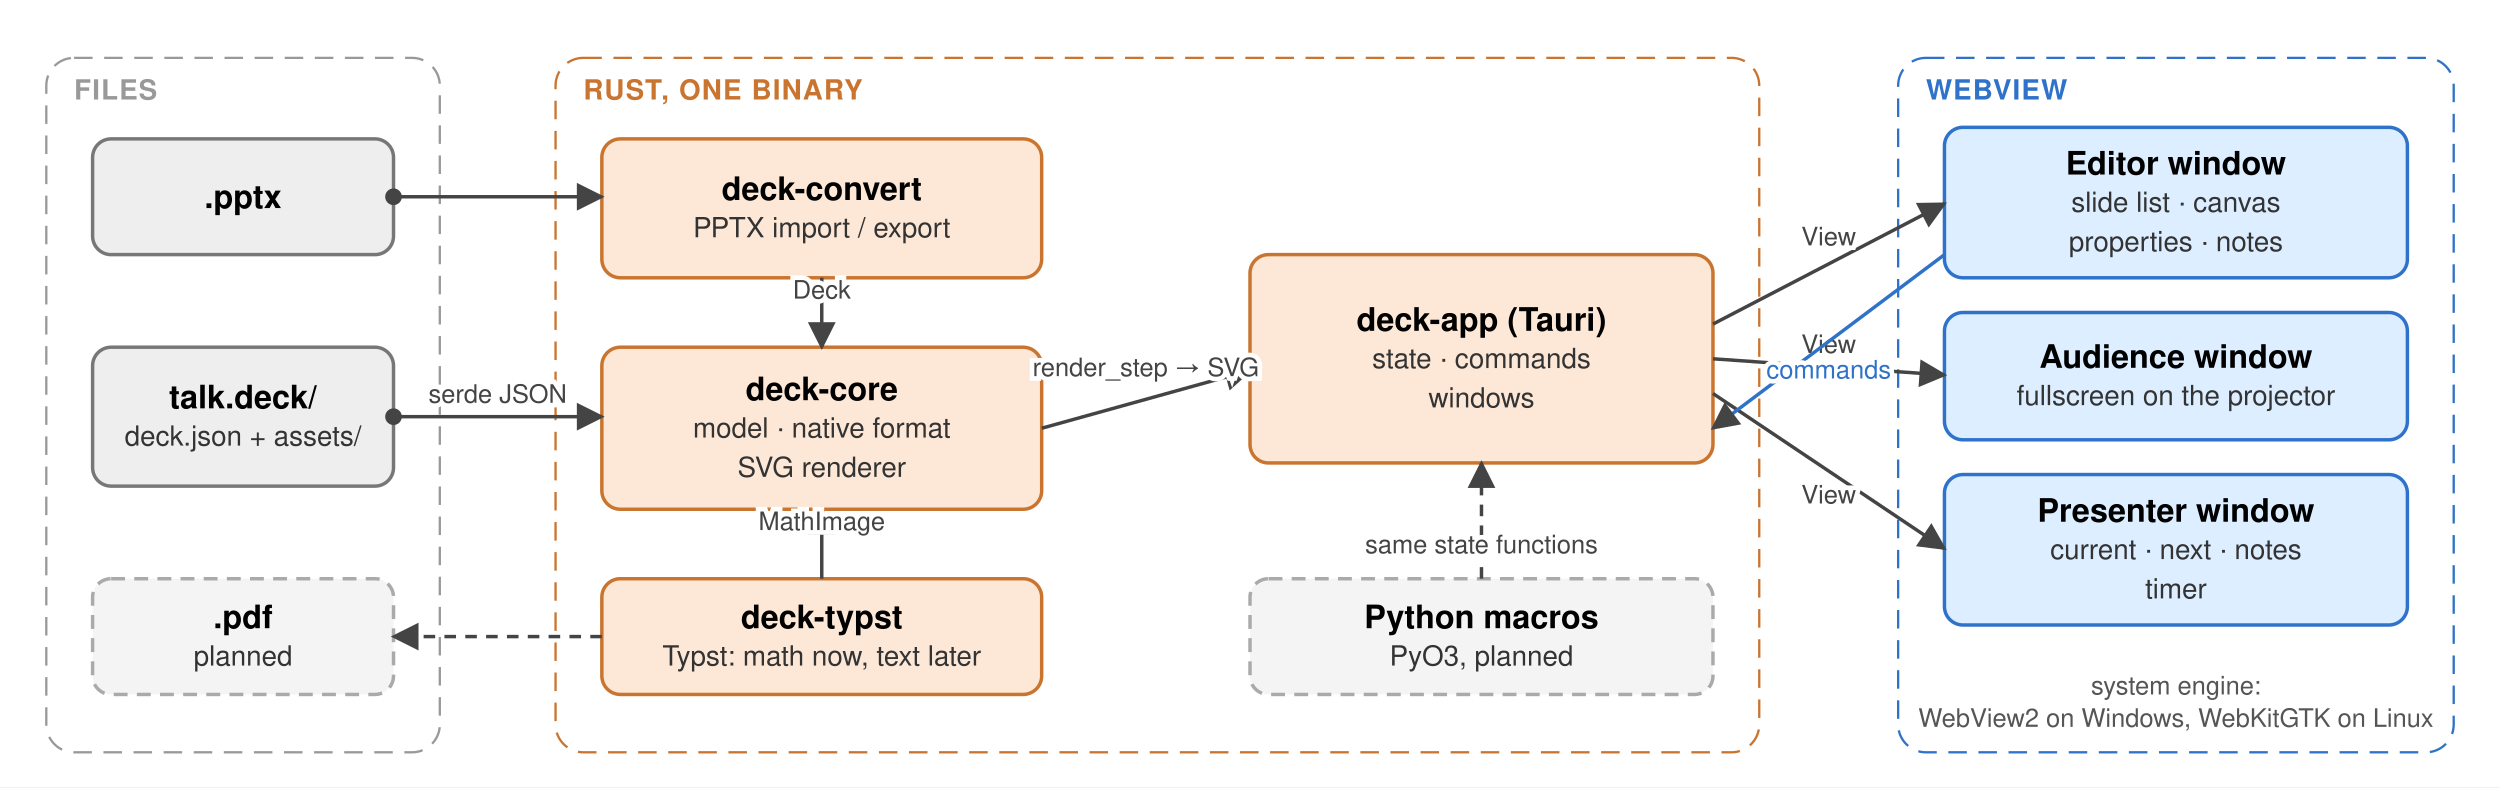
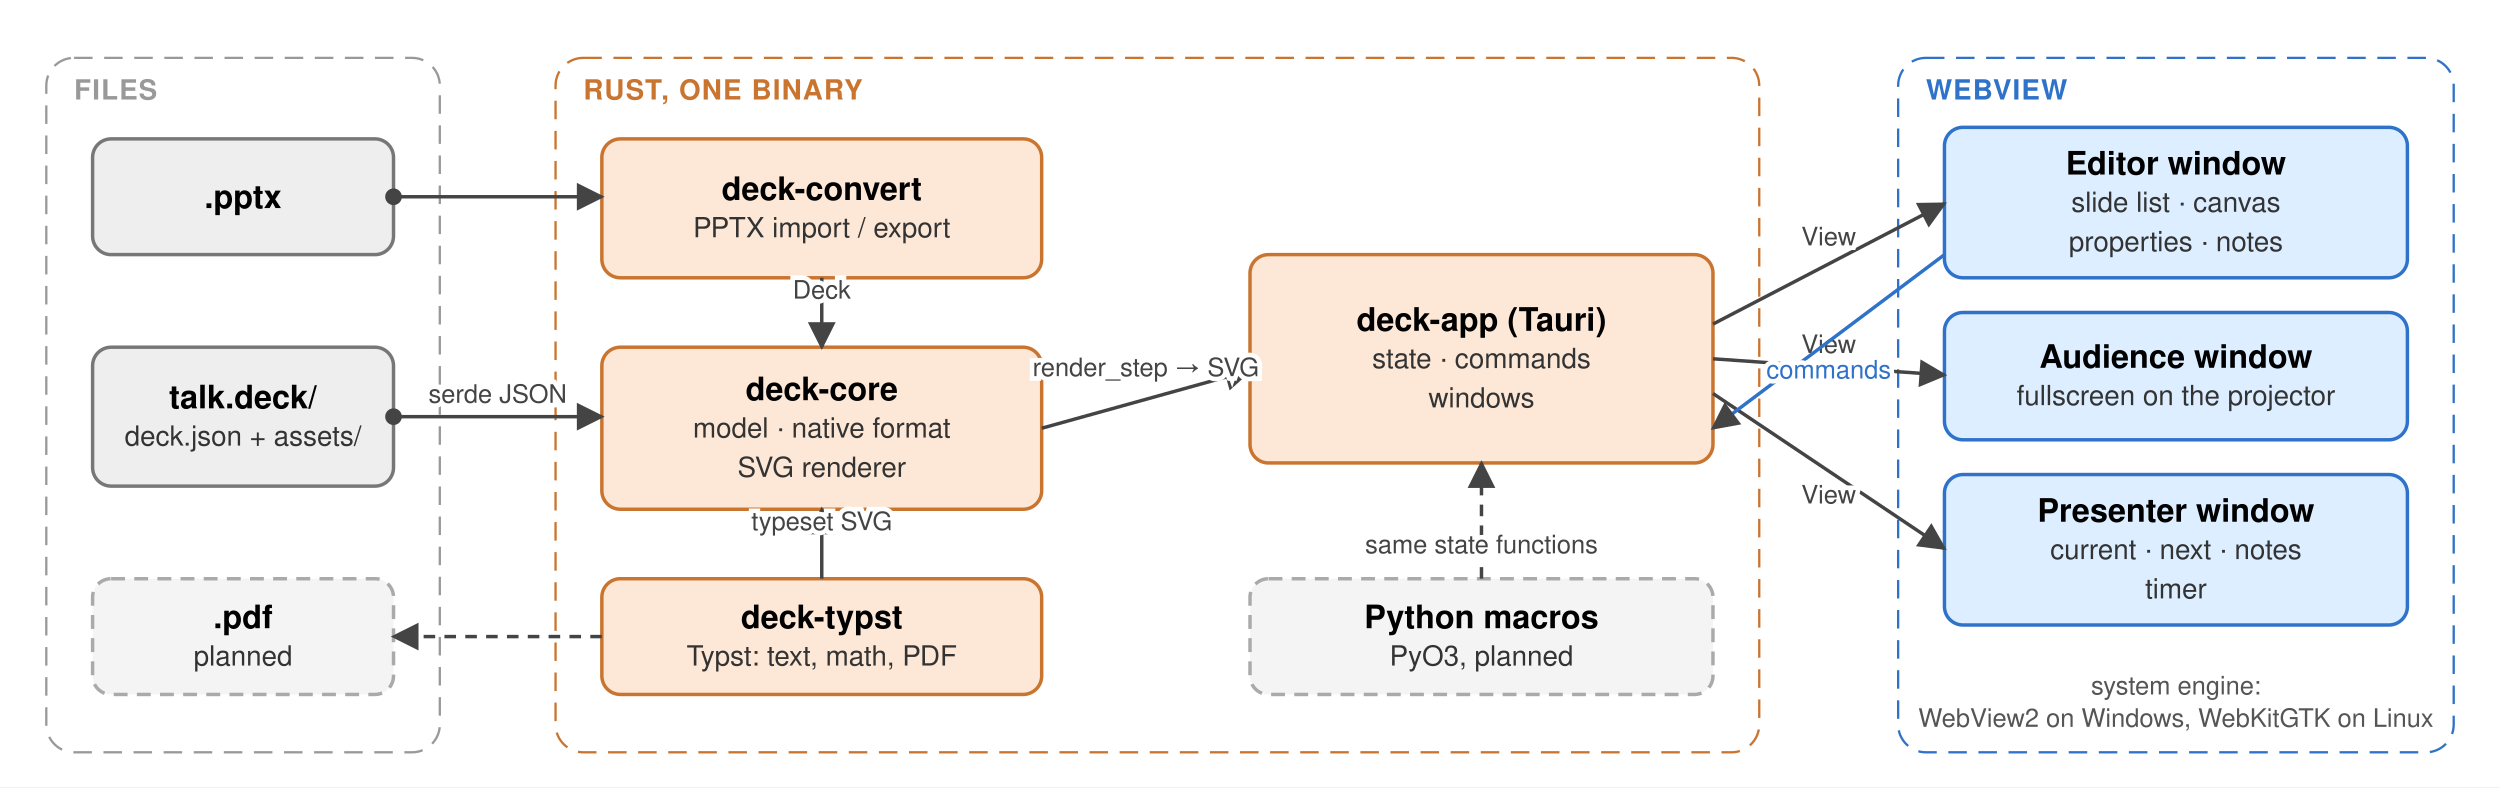
<svg xmlns="http://www.w3.org/2000/svg" width="1080" height="340" viewBox="0 0 1080 340" font-family="system-ui, -apple-system, 'Segoe UI', Helvetica, Arial, sans-serif">
  <defs>
    <marker id="arrow" viewBox="0 0 10 10" refX="9" refY="5" markerWidth="8" markerHeight="8" orient="auto-start-reverse">
      <path d="M 0 0 L 10 5 L 0 10 z" fill="#444" />
    </marker>
    <marker id="dot" viewBox="0 0 10 10" refX="5" refY="5" markerWidth="6" markerHeight="6">
      <circle cx="5" cy="5" r="4" fill="#444" />
    </marker>
  </defs>
  <rect width="100%" height="100%" fill="white" />
  <rect x="20" y="25" width="170" height="300" rx="12" fill="none" stroke="#999" stroke-width="1" stroke-dasharray="8 5" />
  <text x="32" y="43" font-size="12" font-weight="600" fill="#999" letter-spacing="0.5">FILES</text>
  <rect x="240" y="25" width="520" height="300" rx="12" fill="none" stroke="#c9742f" stroke-width="1" stroke-dasharray="8 5" />
  <text x="252" y="43" font-size="12" font-weight="600" fill="#c9742f" letter-spacing="0.5">RUST, ONE BINARY</text>
  <rect x="820" y="25" width="240" height="300" rx="12" fill="none" stroke="#2f72c9" stroke-width="1" stroke-dasharray="8 5" />
  <text x="832" y="43" font-size="12" font-weight="600" fill="#2f72c9" letter-spacing="0.5">WEBVIEW</text>
  <text x="940" y="300" text-anchor="middle" font-size="11" fill="#555">system engine:</text>
  <text x="940" y="314" text-anchor="middle" font-size="11" fill="#555">WebView2 on Windows, WebKitGTK on Linux</text>
  <rect x="40" y="60" width="130" height="50" rx="8" fill="#eeeeee" stroke="#777777" stroke-width="1.5" />
  <text x="105.0" y="85.0" text-anchor="middle" dominant-baseline="middle" font-weight="600" font-size="14">.pptx</text>
  <rect x="40" y="150" width="130" height="60" rx="8" fill="#eeeeee" stroke="#777777" stroke-width="1.5" />
  <text x="105.0" y="171.5" text-anchor="middle" dominant-baseline="middle" font-weight="600" font-size="14">talk.deck/</text>
  <text x="105.0" y="188.5" text-anchor="middle" dominant-baseline="middle" font-size="12" fill="#333">deck.json + assets/</text>
  <rect x="40" y="250" width="130" height="50" rx="8" fill="#f4f4f4" stroke="#aaaaaa" stroke-width="1.5" stroke-dasharray="6 4" />
  <text x="105.0" y="266.5" text-anchor="middle" dominant-baseline="middle" font-weight="600" font-size="14">.pdf</text>
  <text x="105.0" y="283.5" text-anchor="middle" dominant-baseline="middle" font-size="12" fill="#333">planned</text>
  <rect x="260" y="60" width="190" height="60" rx="8" fill="#fde8d7" stroke="#c9742f" stroke-width="1.5" />
  <text x="355.0" y="81.5" text-anchor="middle" dominant-baseline="middle" font-weight="600" font-size="14">deck-convert</text>
  <text x="355.0" y="98.5" text-anchor="middle" dominant-baseline="middle" font-size="12" fill="#333">PPTX import / export</text>
  <rect x="260" y="150" width="190" height="70" rx="8" fill="#fde8d7" stroke="#c9742f" stroke-width="1.5" />
  <text x="355.0" y="168.0" text-anchor="middle" dominant-baseline="middle" font-weight="600" font-size="14">deck-core</text>
  <text x="355.0" y="185.0" text-anchor="middle" dominant-baseline="middle" font-size="12" fill="#333">model · native format</text>
  <text x="355.0" y="202.0" text-anchor="middle" dominant-baseline="middle" font-size="12" fill="#333">SVG renderer</text>
  <rect x="260" y="250" width="190" height="50" rx="8" fill="#fde8d7" stroke="#c9742f" stroke-width="1.5" />
  <text x="355.0" y="266.5" text-anchor="middle" dominant-baseline="middle" font-weight="600" font-size="14">deck-typst</text>
-   <text x="355.0" y="283.5" text-anchor="middle" dominant-baseline="middle" font-size="12" fill="#333">Typst: math now, text later</text>
+   <text x="355.0" y="283.5" text-anchor="middle" dominant-baseline="middle" font-size="12" fill="#333">Typst: text, math, PDF</text>
  <rect x="540" y="110" width="200" height="90" rx="8" fill="#fde8d7" stroke="#c9742f" stroke-width="1.5" />
  <text x="640.0" y="138.0" text-anchor="middle" dominant-baseline="middle" font-weight="600" font-size="14">deck-app (Tauri)</text>
  <text x="640.0" y="155.0" text-anchor="middle" dominant-baseline="middle" font-size="12" fill="#333">state · commands</text>
  <text x="640.0" y="172.0" text-anchor="middle" dominant-baseline="middle" font-size="12" fill="#333">windows</text>
  <rect x="540" y="250" width="200" height="50" rx="8" fill="#f4f4f4" stroke="#aaaaaa" stroke-width="1.5" stroke-dasharray="6 4" />
  <text x="640.0" y="266.5" text-anchor="middle" dominant-baseline="middle" font-weight="600" font-size="14">Python macros</text>
  <text x="640.0" y="283.5" text-anchor="middle" dominant-baseline="middle" font-size="12" fill="#333">PyO3, planned</text>
  <rect x="840" y="55" width="200" height="65" rx="8" fill="#dceeff" stroke="#2f72c9" stroke-width="1.5" />
  <text x="940.0" y="70.5" text-anchor="middle" dominant-baseline="middle" font-weight="600" font-size="14">Editor window</text>
  <text x="940.0" y="87.5" text-anchor="middle" dominant-baseline="middle" font-size="12" fill="#333">slide list · canvas</text>
  <text x="940.0" y="104.5" text-anchor="middle" dominant-baseline="middle" font-size="12" fill="#333">properties · notes</text>
  <rect x="840" y="135" width="200" height="55" rx="8" fill="#dceeff" stroke="#2f72c9" stroke-width="1.5" />
  <text x="940.0" y="154.0" text-anchor="middle" dominant-baseline="middle" font-weight="600" font-size="14">Audience window</text>
  <text x="940.0" y="171.0" text-anchor="middle" dominant-baseline="middle" font-size="12" fill="#333">fullscreen on the projector</text>
  <rect x="840" y="205" width="200" height="65" rx="8" fill="#dceeff" stroke="#2f72c9" stroke-width="1.5" />
  <text x="940.0" y="220.5" text-anchor="middle" dominant-baseline="middle" font-weight="600" font-size="14">Presenter window</text>
  <text x="940.0" y="237.5" text-anchor="middle" dominant-baseline="middle" font-size="12" fill="#333">current · next · notes</text>
  <text x="940.0" y="254.5" text-anchor="middle" dominant-baseline="middle" font-size="12" fill="#333">timer</text>
  <line x1="170" y1="85" x2="260" y2="85" stroke="#444" stroke-width="1.5" marker-end="url(#arrow)" marker-start="url(#dot)" />
  <line x1="355" y1="120" x2="355" y2="150" stroke="#444" stroke-width="1.5" marker-end="url(#arrow)" />
  <text x="355.0" y="129.0" text-anchor="middle" font-size="11" fill="#444" paint-order="stroke" stroke="white" stroke-width="4">Deck</text>
  <line x1="170" y1="180" x2="260" y2="180" stroke="#444" stroke-width="1.5" marker-end="url(#arrow)" marker-start="url(#dot)" />
  <text x="215.0" y="174.0" text-anchor="middle" font-size="11" fill="#444" paint-order="stroke" stroke="white" stroke-width="4">serde JSON</text>
  <line x1="260" y1="275" x2="170" y2="275" stroke="#444" stroke-width="1.5" marker-end="url(#arrow)" stroke-dasharray="5 4" />
  <line x1="355" y1="250" x2="355" y2="220" stroke="#444" stroke-width="1.5" marker-end="url(#arrow)" />
-   <text x="355.0" y="229.0" text-anchor="middle" font-size="11" fill="#444" paint-order="stroke" stroke="white" stroke-width="4">MathImage</text>
+   <text x="355.0" y="229.0" text-anchor="middle" font-size="11" fill="#444" paint-order="stroke" stroke="white" stroke-width="4">typeset SVG</text>
  <line x1="450" y1="185" x2="540" y2="160" stroke="#444" stroke-width="1.5" marker-end="url(#arrow)" />
  <text x="495.0" y="162.5" text-anchor="middle" font-size="11" fill="#444" paint-order="stroke" stroke="white" stroke-width="4">render_step → SVG</text>
  <line x1="640" y1="250" x2="640" y2="200" stroke="#444" stroke-width="1.5" marker-end="url(#arrow)" stroke-dasharray="5 4" />
  <text x="640.0" y="239.0" text-anchor="middle" font-size="11" fill="#444" paint-order="stroke" stroke="white" stroke-width="4">same state functions</text>
  <line x1="740" y1="140" x2="840" y2="88" stroke="#444" stroke-width="1.5" marker-end="url(#arrow)" />
  <text x="790.0" y="106.0" text-anchor="middle" font-size="11" fill="#444" paint-order="stroke" stroke="white" stroke-width="4">View</text>
  <line x1="740" y1="155" x2="840" y2="162" stroke="#444" stroke-width="1.5" marker-end="url(#arrow)" />
  <text x="790.0" y="152.5" text-anchor="middle" font-size="11" fill="#444" paint-order="stroke" stroke="white" stroke-width="4">View</text>
  <line x1="740" y1="170" x2="840" y2="237" stroke="#444" stroke-width="1.5" marker-end="url(#arrow)" />
  <text x="790.0" y="217.5" text-anchor="middle" font-size="11" fill="#444" paint-order="stroke" stroke="white" stroke-width="4">View</text>
  <line x1="840" y1="110" x2="740" y2="185" stroke="#2f72c9" stroke-width="1.5" marker-end="url(#arrow)" />
  <text x="790.0" y="163.5" text-anchor="middle" font-size="11" fill="#2f72c9" paint-order="stroke" stroke="white" stroke-width="4">commands</text>
</svg>
